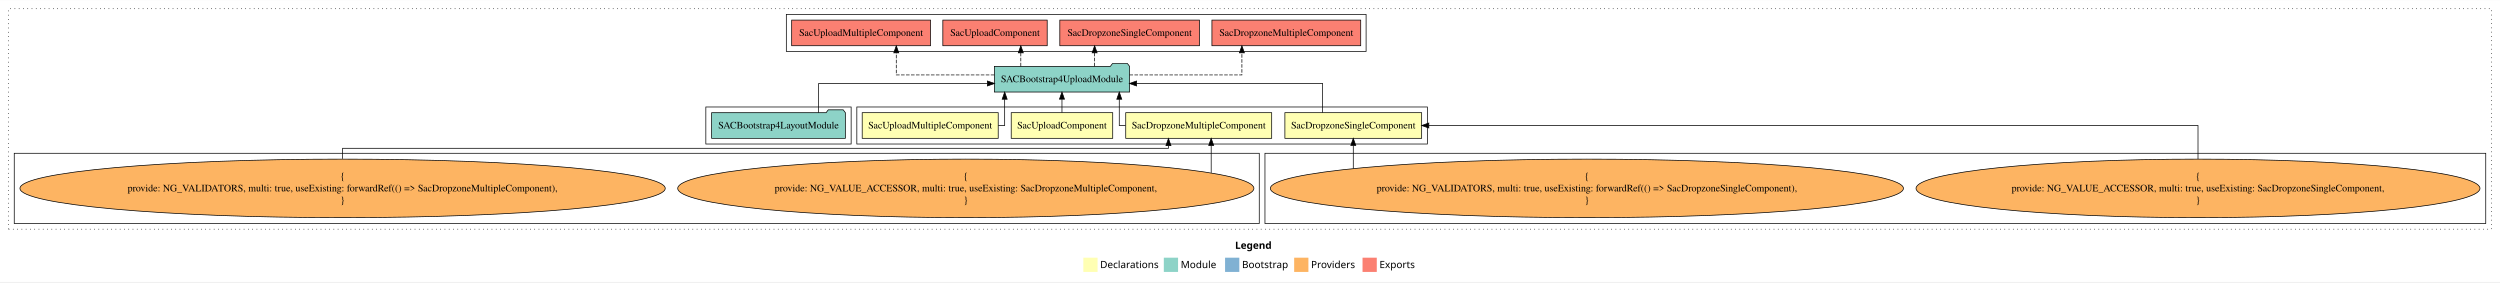
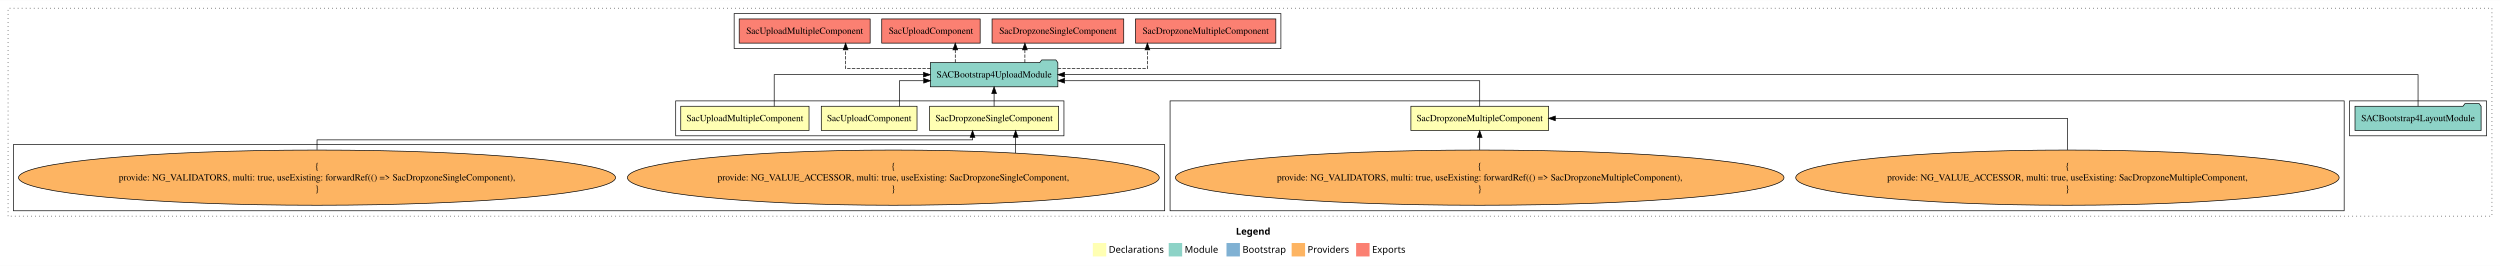
- <svg xmlns="http://www.w3.org/2000/svg" width="3510pt" height="396pt" viewBox="0.00 0.00 3510.00 395.59">
+ <svg xmlns="http://www.w3.org/2000/svg" width="3722pt" height="396pt" viewBox="0.00 0.00 3722.00 395.59">
  <g id="graph0" class="graph" transform="scale(1 1) rotate(0) translate(4 391.59)">
-     <polygon fill="white" stroke="transparent" points="-4,4 -4,-391.59 3506,-391.59 3506,4 -4,4" />
-     <text text-anchor="start" x="1730.01" y="-42.4" font-family="Times-12" font-weight="bold" font-size="14.00">Legend</text>
-     <polygon fill="#ffffb3" stroke="transparent" points="1517,-10 1517,-30 1537,-30 1537,-10 1517,-10" />
-     <text text-anchor="start" x="1540.63" y="-15.4" font-family="Times-12" font-size="14.00">  Declarations</text>
-     <polygon fill="#8dd3c7" stroke="transparent" points="1630,-10 1630,-30 1650,-30 1650,-10 1630,-10" />
-     <text text-anchor="start" x="1653.73" y="-15.4" font-family="Times-12" font-size="14.00">  Module</text>
-     <polygon fill="#80b1d3" stroke="transparent" points="1716,-10 1716,-30 1736,-30 1736,-10 1716,-10" />
-     <text text-anchor="start" x="1739.78" y="-15.4" font-family="Times-12" font-size="14.00">  Bootstrap</text>
-     <polygon fill="#fdb462" stroke="transparent" points="1813,-10 1813,-30 1833,-30 1833,-10 1813,-10" />
-     <text text-anchor="start" x="1836.67" y="-15.4" font-family="Times-12" font-size="14.00">  Providers</text>
-     <polygon fill="#fb8072" stroke="transparent" points="1909,-10 1909,-30 1929,-30 1929,-10 1909,-10" />
-     <text text-anchor="start" x="1932.73" y="-15.4" font-family="Times-12" font-size="14.00">  Exports</text>
+     <polygon fill="white" stroke="transparent" points="-4,4 -4,-391.59 3718,-391.59 3718,4 -4,4" />
+     <text text-anchor="start" x="1836.01" y="-42.4" font-family="Times-12" font-weight="bold" font-size="14.00">Legend</text>
+     <polygon fill="#ffffb3" stroke="transparent" points="1623,-10 1623,-30 1643,-30 1643,-10 1623,-10" />
+     <text text-anchor="start" x="1646.63" y="-15.4" font-family="Times-12" font-size="14.00">  Declarations</text>
+     <polygon fill="#8dd3c7" stroke="transparent" points="1736,-10 1736,-30 1756,-30 1756,-10 1736,-10" />
+     <text text-anchor="start" x="1759.73" y="-15.4" font-family="Times-12" font-size="14.00">  Module</text>
+     <polygon fill="#80b1d3" stroke="transparent" points="1822,-10 1822,-30 1842,-30 1842,-10 1822,-10" />
+     <text text-anchor="start" x="1845.78" y="-15.4" font-family="Times-12" font-size="14.00">  Bootstrap</text>
+     <polygon fill="#fdb462" stroke="transparent" points="1919,-10 1919,-30 1939,-30 1939,-10 1919,-10" />
+     <text text-anchor="start" x="1942.67" y="-15.4" font-family="Times-12" font-size="14.00">  Providers</text>
+     <polygon fill="#fb8072" stroke="transparent" points="2015,-10 2015,-30 2035,-30 2035,-10 2015,-10" />
+     <text text-anchor="start" x="2038.73" y="-15.4" font-family="Times-12" font-size="14.00">  Exports</text>
    <g id="clust1" class="cluster">
-       <polygon fill="none" stroke="black" stroke-dasharray="1,5" points="8,-70 8,-379.59 3494,-379.59 3494,-70 8,-70" />
+       <polygon fill="none" stroke="black" stroke-dasharray="1,5" points="8,-70 8,-379.59 3706,-379.59 3706,-70 8,-70" />
+     </g>
+     <g id="clust7" class="cluster">
+       <polygon fill="none" stroke="black" points="3494,-189.59 3494,-241.59 3698,-241.59 3698,-189.59 3494,-189.59" />
+     </g>
+     <g id="clust3" class="cluster">
+       <polygon fill="none" stroke="black" points="1738,-78 1738,-241.59 3486,-241.59 3486,-78 1738,-78" />
+     </g>
+     <g id="clust2" class="cluster">
+       <polygon fill="none" stroke="black" points="1002,-189.59 1002,-241.59 1580,-241.59 1580,-189.59 1002,-189.59" />
+     </g>
+     <g id="clust4" class="cluster">
+       <polygon fill="none" stroke="black" points="16,-78 16,-176.59 1730,-176.59 1730,-78 16,-78" />
    </g>
    <g id="clust8" class="cluster">
-       <polygon fill="none" stroke="black" points="1100,-319.59 1100,-371.59 1914,-371.59 1914,-319.59 1100,-319.59" />
-     </g>
-     <g id="clust2" class="cluster">
-       <polygon fill="none" stroke="black" points="1199,-189.59 1199,-241.59 2000,-241.59 2000,-189.59 1199,-189.59" />
-     </g>
-     <g id="clust4" class="cluster">
-       <polygon fill="none" stroke="black" points="1772,-78 1772,-176.59 3486,-176.59 3486,-78 1772,-78" />
-     </g>
-     <g id="clust3" class="cluster">
-       <polygon fill="none" stroke="black" points="16,-78 16,-176.59 1764,-176.59 1764,-78 16,-78" />
-     </g>
-     <g id="clust7" class="cluster">
-       <polygon fill="none" stroke="black" points="987,-189.59 987,-241.59 1191,-241.59 1191,-189.59 987,-189.59" />
+       <polygon fill="none" stroke="black" points="1089,-319.59 1089,-371.59 1903,-371.59 1903,-319.59 1089,-319.59" />
    </g>
    <g id="node1" class="node">
-       <polygon fill="#ffffb3" stroke="black" points="1781.46,-233.59 1576.54,-233.59 1576.54,-197.59 1781.46,-197.59 1781.46,-233.59" />
-       <text text-anchor="middle" x="1679" y="-211.39" font-family="Times,serif" font-size="14.00">SacDropzoneMultipleComponent</text>
+       <polygon fill="#ffffb3" stroke="black" points="2301.46,-233.59 2096.54,-233.59 2096.54,-197.59 2301.46,-197.59 2301.46,-233.59" />
+       <text text-anchor="middle" x="2199" y="-211.39" font-family="Times,serif" font-size="14.00">SacDropzoneMultipleComponent</text>
    </g>
    <g id="node5" class="node">
-       <polygon fill="#8dd3c7" stroke="black" points="1581.93,-298.59 1578.93,-302.59 1557.93,-302.59 1554.93,-298.59 1392.07,-298.59 1392.07,-262.59 1581.93,-262.59 1581.93,-298.59" />
-       <text text-anchor="middle" x="1487" y="-276.39" font-family="Times,serif" font-size="14.00">SACBootstrap4UploadModule</text>
+       <polygon fill="#8dd3c7" stroke="black" points="1570.93,-298.59 1567.93,-302.59 1546.93,-302.59 1543.93,-298.59 1381.07,-298.59 1381.07,-262.59 1570.93,-262.59 1570.93,-298.59" />
+       <text text-anchor="middle" x="1476" y="-276.39" font-family="Times,serif" font-size="14.00">SACBootstrap4UploadModule</text>
    </g>
    <g id="edge1" class="edge">
-       <path fill="none" stroke="black" d="M1576.2,-215.59C1570.74,-215.59 1567.45,-215.59 1567.45,-215.59 1567.45,-215.59 1567.45,-252.48 1567.45,-252.48" />
-       <polygon fill="black" stroke="black" points="1563.95,-252.48 1567.45,-262.48 1570.95,-252.48 1563.95,-252.48" />
+       <path fill="none" stroke="black" d="M2199,-233.62C2199,-249.99 2199,-271.59 2199,-271.59 2199,-271.59 1580.89,-271.59 1580.89,-271.59" />
+       <polygon fill="black" stroke="black" points="1580.89,-268.09 1570.89,-271.59 1580.89,-275.09 1580.89,-268.09" />
    </g>
    <g id="node2" class="node">
-       <polygon fill="#ffffb3" stroke="black" points="1992.02,-233.59 1799.98,-233.59 1799.98,-197.59 1992.02,-197.59 1992.02,-233.59" />
-       <text text-anchor="middle" x="1896" y="-211.39" font-family="Times,serif" font-size="14.00">SacDropzoneSingleComponent</text>
+       <polygon fill="#ffffb3" stroke="black" points="1572.02,-233.59 1379.98,-233.59 1379.98,-197.59 1572.02,-197.59 1572.02,-233.59" />
+       <text text-anchor="middle" x="1476" y="-211.39" font-family="Times,serif" font-size="14.00">SacDropzoneSingleComponent</text>
    </g>
    <g id="edge4" class="edge">
-       <path fill="none" stroke="black" d="M1852.99,-233.61C1852.99,-250.96 1852.99,-274.59 1852.99,-274.59 1852.99,-274.59 1591.73,-274.59 1591.73,-274.59" />
-       <polygon fill="black" stroke="black" points="1591.73,-271.09 1581.73,-274.59 1591.73,-278.09 1591.73,-271.09" />
+       <path fill="none" stroke="black" d="M1476,-233.7C1476,-233.7 1476,-252.58 1476,-252.58" />
+       <polygon fill="black" stroke="black" points="1472.5,-252.58 1476,-262.58 1479.5,-252.58 1472.5,-252.58" />
    </g>
    <g id="node3" class="node">
-       <polygon fill="#ffffb3" stroke="black" points="1558.26,-233.59 1415.74,-233.59 1415.74,-197.59 1558.26,-197.59 1558.26,-233.59" />
-       <text text-anchor="middle" x="1487" y="-211.39" font-family="Times,serif" font-size="14.00">SacUploadComponent</text>
+       <polygon fill="#ffffb3" stroke="black" points="1361.26,-233.59 1218.74,-233.59 1218.74,-197.59 1361.26,-197.59 1361.26,-233.59" />
+       <text text-anchor="middle" x="1290" y="-211.39" font-family="Times,serif" font-size="14.00">SacUploadComponent</text>
    </g>
    <g id="edge7" class="edge">
-       <path fill="none" stroke="black" d="M1487,-233.7C1487,-233.7 1487,-252.58 1487,-252.58" />
-       <polygon fill="black" stroke="black" points="1483.5,-252.58 1487,-262.58 1490.5,-252.58 1483.5,-252.58" />
+       <path fill="none" stroke="black" d="M1335.12,-233.62C1335.12,-249.99 1335.12,-271.59 1335.12,-271.59 1335.12,-271.59 1371.25,-271.59 1371.25,-271.59" />
+       <polygon fill="black" stroke="black" points="1371.25,-275.09 1381.25,-271.59 1371.25,-268.09 1371.25,-275.09" />
    </g>
    <g id="node4" class="node">
-       <polygon fill="#ffffb3" stroke="black" points="1397.48,-233.59 1206.52,-233.59 1206.52,-197.59 1397.48,-197.59 1397.48,-233.59" />
-       <text text-anchor="middle" x="1302" y="-211.39" font-family="Times,serif" font-size="14.00">SacUploadMultipleComponent</text>
+       <polygon fill="#ffffb3" stroke="black" points="1200.48,-233.59 1009.52,-233.59 1009.52,-197.59 1200.48,-197.59 1200.48,-233.59" />
+       <text text-anchor="middle" x="1105" y="-211.39" font-family="Times,serif" font-size="14.00">SacUploadMultipleComponent</text>
    </g>
    <g id="edge8" class="edge">
-       <path fill="none" stroke="black" d="M1397.64,-215.59C1403.18,-215.59 1406.56,-215.59 1406.56,-215.59 1406.56,-215.59 1406.56,-252.48 1406.56,-252.48" />
-       <polygon fill="black" stroke="black" points="1403.06,-252.48 1406.56,-262.48 1410.06,-252.48 1403.06,-252.48" />
+       <path fill="none" stroke="black" d="M1148.62,-233.7C1148.62,-252.93 1148.62,-280.59 1148.62,-280.59 1148.62,-280.59 1370.87,-280.59 1370.87,-280.59" />
+       <polygon fill="black" stroke="black" points="1370.87,-284.09 1380.87,-280.59 1370.87,-277.09 1370.87,-284.09" />
    </g>
    <g id="node11" class="node">
-       <polygon fill="#fb8072" stroke="black" points="1906.46,-363.59 1697.54,-363.59 1697.54,-327.59 1906.46,-327.59 1906.46,-363.59" />
-       <text text-anchor="middle" x="1802" y="-341.39" font-family="Times,serif" font-size="14.00">SacDropzoneMultipleComponent </text>
+       <polygon fill="#fb8072" stroke="black" points="1895.46,-363.59 1686.54,-363.59 1686.54,-327.59 1895.46,-327.59 1895.46,-363.59" />
+       <text text-anchor="middle" x="1791" y="-341.39" font-family="Times,serif" font-size="14.00">SacDropzoneMultipleComponent </text>
    </g>
    <g id="edge10" class="edge">
-       <path fill="none" stroke="black" stroke-dasharray="5,2" d="M1581.79,-286.59C1653.47,-286.59 1739.62,-286.59 1739.62,-286.59 1739.62,-286.59 1739.62,-317.57 1739.62,-317.57" />
-       <polygon fill="black" stroke="black" points="1736.13,-317.57 1739.62,-327.57 1743.13,-317.57 1736.13,-317.57" />
+       <path fill="none" stroke="black" stroke-dasharray="5,2" d="M1570.81,-289.59C1633.51,-289.59 1704.23,-289.59 1704.23,-289.59 1704.23,-289.59 1704.23,-317.56 1704.23,-317.56" />
+       <polygon fill="black" stroke="black" points="1700.73,-317.56 1704.23,-327.56 1707.73,-317.56 1700.73,-317.56" />
    </g>
    <g id="node12" class="node">
-       <polygon fill="#fb8072" stroke="black" points="1680.02,-363.59 1483.98,-363.59 1483.98,-327.59 1680.02,-327.59 1680.02,-363.59" />
-       <text text-anchor="middle" x="1582" y="-341.39" font-family="Times,serif" font-size="14.00">SacDropzoneSingleComponent </text>
+       <polygon fill="#fb8072" stroke="black" points="1669.02,-363.59 1472.98,-363.59 1472.98,-327.59 1669.02,-327.59 1669.02,-363.59" />
+       <text text-anchor="middle" x="1571" y="-341.39" font-family="Times,serif" font-size="14.00">SacDropzoneSingleComponent </text>
    </g>
    <g id="edge11" class="edge">
-       <path fill="none" stroke="black" stroke-dasharray="5,2" d="M1532.85,-298.7C1532.85,-298.7 1532.85,-317.58 1532.85,-317.58" />
-       <polygon fill="black" stroke="black" points="1529.35,-317.58 1532.85,-327.58 1536.35,-317.58 1529.35,-317.58" />
+       <path fill="none" stroke="black" stroke-dasharray="5,2" d="M1521.85,-298.7C1521.85,-298.7 1521.85,-317.58 1521.85,-317.58" />
+       <polygon fill="black" stroke="black" points="1518.35,-317.58 1521.85,-327.58 1525.35,-317.58 1518.35,-317.58" />
    </g>
    <g id="node13" class="node">
-       <polygon fill="#fb8072" stroke="black" points="1466.26,-363.59 1319.74,-363.59 1319.74,-327.59 1466.26,-327.59 1466.26,-363.59" />
-       <text text-anchor="middle" x="1393" y="-341.39" font-family="Times,serif" font-size="14.00">SacUploadComponent </text>
+       <polygon fill="#fb8072" stroke="black" points="1455.26,-363.59 1308.74,-363.59 1308.74,-327.59 1455.26,-327.59 1455.26,-363.59" />
+       <text text-anchor="middle" x="1382" y="-341.39" font-family="Times,serif" font-size="14.00">SacUploadComponent </text>
    </g>
    <g id="edge12" class="edge">
-       <path fill="none" stroke="black" stroke-dasharray="5,2" d="M1429.21,-298.7C1429.21,-298.7 1429.21,-317.58 1429.21,-317.58" />
-       <polygon fill="black" stroke="black" points="1425.71,-317.58 1429.21,-327.58 1432.71,-317.58 1425.71,-317.58" />
+       <path fill="none" stroke="black" stroke-dasharray="5,2" d="M1418.21,-298.7C1418.21,-298.7 1418.21,-317.58 1418.21,-317.58" />
+       <polygon fill="black" stroke="black" points="1414.71,-317.58 1418.21,-327.58 1421.71,-317.58 1414.71,-317.58" />
    </g>
    <g id="node14" class="node">
-       <polygon fill="#fb8072" stroke="black" points="1302.48,-363.59 1107.52,-363.59 1107.52,-327.59 1302.48,-327.59 1302.48,-363.59" />
-       <text text-anchor="middle" x="1205" y="-341.39" font-family="Times,serif" font-size="14.00">SacUploadMultipleComponent </text>
+       <polygon fill="#fb8072" stroke="black" points="1291.48,-363.59 1096.52,-363.59 1096.52,-327.59 1291.48,-327.59 1291.48,-363.59" />
+       <text text-anchor="middle" x="1194" y="-341.39" font-family="Times,serif" font-size="14.00">SacUploadMultipleComponent </text>
    </g>
    <g id="edge13" class="edge">
-       <path fill="none" stroke="black" stroke-dasharray="5,2" d="M1392.05,-286.59C1327.72,-286.59 1254.38,-286.59 1254.38,-286.59 1254.38,-286.59 1254.38,-317.57 1254.38,-317.57" />
-       <polygon fill="black" stroke="black" points="1250.88,-317.57 1254.38,-327.57 1257.88,-317.57 1250.88,-317.57" />
+       <path fill="none" stroke="black" stroke-dasharray="5,2" d="M1381.28,-289.59C1321.28,-289.59 1254.93,-289.59 1254.93,-289.59 1254.93,-289.59 1254.93,-317.56 1254.93,-317.56" />
+       <polygon fill="black" stroke="black" points="1251.43,-317.56 1254.93,-327.56 1258.43,-317.56 1251.43,-317.56" />
    </g>
    <g id="node6" class="node">
-       <ellipse fill="#fdb462" stroke="black" cx="1352" cy="-127.3" rx="404.48" ry="41.09" />
-       <text text-anchor="middle" x="1352" y="-139.9" font-family="Times,serif" font-size="14.00">{</text>
-       <text text-anchor="middle" x="1352" y="-123.1" font-family="Times,serif" font-size="14.00">    provide: NG_VALUE_ACCESSOR, multi: true, useExisting: SacDropzoneMultipleComponent,</text>
-       <text text-anchor="middle" x="1352" y="-106.3" font-family="Times,serif" font-size="14.00">}</text>
+       <ellipse fill="#fdb462" stroke="black" cx="3074" cy="-127.3" rx="404.48" ry="41.09" />
+       <text text-anchor="middle" x="3074" y="-139.9" font-family="Times,serif" font-size="14.00">{</text>
+       <text text-anchor="middle" x="3074" y="-123.1" font-family="Times,serif" font-size="14.00">    provide: NG_VALUE_ACCESSOR, multi: true, useExisting: SacDropzoneMultipleComponent,</text>
+       <text text-anchor="middle" x="3074" y="-106.3" font-family="Times,serif" font-size="14.00">}</text>
    </g>
    <g id="edge2" class="edge">
-       <path fill="none" stroke="black" d="M1696.5,-149.12C1696.5,-149.12 1696.5,-187.58 1696.5,-187.58" />
-       <polygon fill="black" stroke="black" points="1693,-187.58 1696.5,-197.58 1700,-187.58 1693,-187.58" />
+       <path fill="none" stroke="black" d="M3074,-168.6C3074,-191.58 3074,-215.59 3074,-215.59 3074,-215.59 2311.52,-215.59 2311.52,-215.59" />
+       <polygon fill="black" stroke="black" points="2311.52,-212.09 2301.52,-215.59 2311.52,-219.09 2311.52,-212.09" />
    </g>
    <g id="node7" class="node">
-       <ellipse fill="#fdb462" stroke="black" cx="477" cy="-127.3" rx="452.99" ry="41.09" />
-       <text text-anchor="middle" x="477" y="-139.9" font-family="Times,serif" font-size="14.00">{</text>
-       <text text-anchor="middle" x="477" y="-123.1" font-family="Times,serif" font-size="14.00">    provide: NG_VALIDATORS, multi: true, useExisting: forwardRef(() =&gt; SacDropzoneMultipleComponent),</text>
-       <text text-anchor="middle" x="477" y="-106.3" font-family="Times,serif" font-size="14.00">}</text>
+       <ellipse fill="#fdb462" stroke="black" cx="2199" cy="-127.3" rx="452.99" ry="41.09" />
+       <text text-anchor="middle" x="2199" y="-139.9" font-family="Times,serif" font-size="14.00">{</text>
+       <text text-anchor="middle" x="2199" y="-123.1" font-family="Times,serif" font-size="14.00">    provide: NG_VALIDATORS, multi: true, useExisting: forwardRef(() =&gt; SacDropzoneMultipleComponent),</text>
+       <text text-anchor="middle" x="2199" y="-106.3" font-family="Times,serif" font-size="14.00">}</text>
    </g>
    <g id="edge3" class="edge">
-       <path fill="none" stroke="black" d="M477,-168.8C477,-177.24 477,-183.59 477,-183.59 477,-183.59 1636.51,-183.59 1636.51,-183.59 1636.51,-183.59 1636.51,-187.35 1636.51,-187.35" />
-       <polygon fill="black" stroke="black" points="1633.01,-187.35 1636.51,-197.35 1640.01,-187.35 1633.01,-187.35" />
+       <path fill="none" stroke="black" d="M2199,-168.6C2199,-168.6 2199,-187.26 2199,-187.26" />
+       <polygon fill="black" stroke="black" points="2195.5,-187.26 2199,-197.26 2202.5,-187.26 2195.5,-187.26" />
    </g>
    <g id="node8" class="node">
-       <ellipse fill="#fdb462" stroke="black" cx="3082" cy="-127.3" rx="395.88" ry="41.09" />
-       <text text-anchor="middle" x="3082" y="-139.9" font-family="Times,serif" font-size="14.00">{</text>
-       <text text-anchor="middle" x="3082" y="-123.1" font-family="Times,serif" font-size="14.00">    provide: NG_VALUE_ACCESSOR, multi: true, useExisting: SacDropzoneSingleComponent,</text>
-       <text text-anchor="middle" x="3082" y="-106.3" font-family="Times,serif" font-size="14.00">}</text>
+       <ellipse fill="#fdb462" stroke="black" cx="1326" cy="-127.3" rx="395.88" ry="41.09" />
+       <text text-anchor="middle" x="1326" y="-139.9" font-family="Times,serif" font-size="14.00">{</text>
+       <text text-anchor="middle" x="1326" y="-123.1" font-family="Times,serif" font-size="14.00">    provide: NG_VALUE_ACCESSOR, multi: true, useExisting: SacDropzoneSingleComponent,</text>
+       <text text-anchor="middle" x="1326" y="-106.3" font-family="Times,serif" font-size="14.00">}</text>
    </g>
    <g id="edge5" class="edge">
-       <path fill="none" stroke="black" d="M3082,-168.6C3082,-191.58 3082,-215.59 3082,-215.59 3082,-215.59 2002.05,-215.59 2002.05,-215.59" />
-       <polygon fill="black" stroke="black" points="2002.05,-212.09 1992.05,-215.59 2002.05,-219.09 2002.05,-212.09" />
+       <path fill="none" stroke="black" d="M1508.09,-163.97C1508.09,-163.97 1508.09,-187.47 1508.09,-187.47" />
+       <polygon fill="black" stroke="black" points="1504.59,-187.47 1508.09,-197.47 1511.59,-187.47 1504.59,-187.47" />
    </g>
    <g id="node9" class="node">
-       <ellipse fill="#fdb462" stroke="black" cx="2224" cy="-127.3" rx="444.4" ry="41.09" />
-       <text text-anchor="middle" x="2224" y="-139.9" font-family="Times,serif" font-size="14.00">{</text>
-       <text text-anchor="middle" x="2224" y="-123.1" font-family="Times,serif" font-size="14.00">    provide: NG_VALIDATORS, multi: true, useExisting: forwardRef(() =&gt; SacDropzoneSingleComponent),</text>
-       <text text-anchor="middle" x="2224" y="-106.3" font-family="Times,serif" font-size="14.00">}</text>
+       <ellipse fill="#fdb462" stroke="black" cx="468" cy="-127.3" rx="444.4" ry="41.09" />
+       <text text-anchor="middle" x="468" y="-139.9" font-family="Times,serif" font-size="14.00">{</text>
+       <text text-anchor="middle" x="468" y="-123.1" font-family="Times,serif" font-size="14.00">    provide: NG_VALIDATORS, multi: true, useExisting: forwardRef(() =&gt; SacDropzoneSingleComponent),</text>
+       <text text-anchor="middle" x="468" y="-106.3" font-family="Times,serif" font-size="14.00">}</text>
    </g>
    <g id="edge6" class="edge">
-       <path fill="none" stroke="black" d="M1896,-155.23C1896,-155.23 1896,-187.56 1896,-187.56" />
-       <polygon fill="black" stroke="black" points="1892.5,-187.56 1896,-197.56 1899.5,-187.56 1892.5,-187.56" />
+       <path fill="none" stroke="black" d="M468,-168.8C468,-177.24 468,-183.59 468,-183.59 468,-183.59 1443.91,-183.59 1443.91,-183.59 1443.91,-183.59 1443.91,-187.35 1443.91,-187.35" />
+       <polygon fill="black" stroke="black" points="1440.41,-187.35 1443.91,-197.35 1447.41,-187.35 1440.41,-187.35" />
    </g>
    <g id="node10" class="node">
-       <polygon fill="#8dd3c7" stroke="black" points="1182.87,-233.59 1179.87,-237.59 1158.87,-237.59 1155.87,-233.59 995.13,-233.59 995.13,-197.59 1182.87,-197.59 1182.87,-233.59" />
-       <text text-anchor="middle" x="1089" y="-211.39" font-family="Times,serif" font-size="14.00">SACBootstrap4LayoutModule</text>
+       <polygon fill="#8dd3c7" stroke="black" points="3689.87,-233.59 3686.87,-237.59 3665.87,-237.59 3662.87,-233.59 3502.13,-233.59 3502.13,-197.59 3689.87,-197.59 3689.87,-233.59" />
+       <text text-anchor="middle" x="3596" y="-211.39" font-family="Times,serif" font-size="14.00">SACBootstrap4LayoutModule</text>
    </g>
    <g id="edge9" class="edge">
-       <path fill="none" stroke="black" d="M1145.35,-233.61C1145.35,-250.96 1145.35,-274.59 1145.35,-274.59 1145.35,-274.59 1382.28,-274.59 1382.28,-274.59" />
-       <polygon fill="black" stroke="black" points="1382.28,-278.09 1392.28,-274.59 1382.28,-271.09 1382.28,-278.09" />
+       <path fill="none" stroke="black" d="M3596,-233.7C3596,-252.93 3596,-280.59 3596,-280.59 3596,-280.59 1580.86,-280.59 1580.86,-280.59" />
+       <polygon fill="black" stroke="black" points="1580.86,-277.09 1570.86,-280.59 1580.86,-284.09 1580.86,-277.09" />
    </g>
  </g>
</svg>
